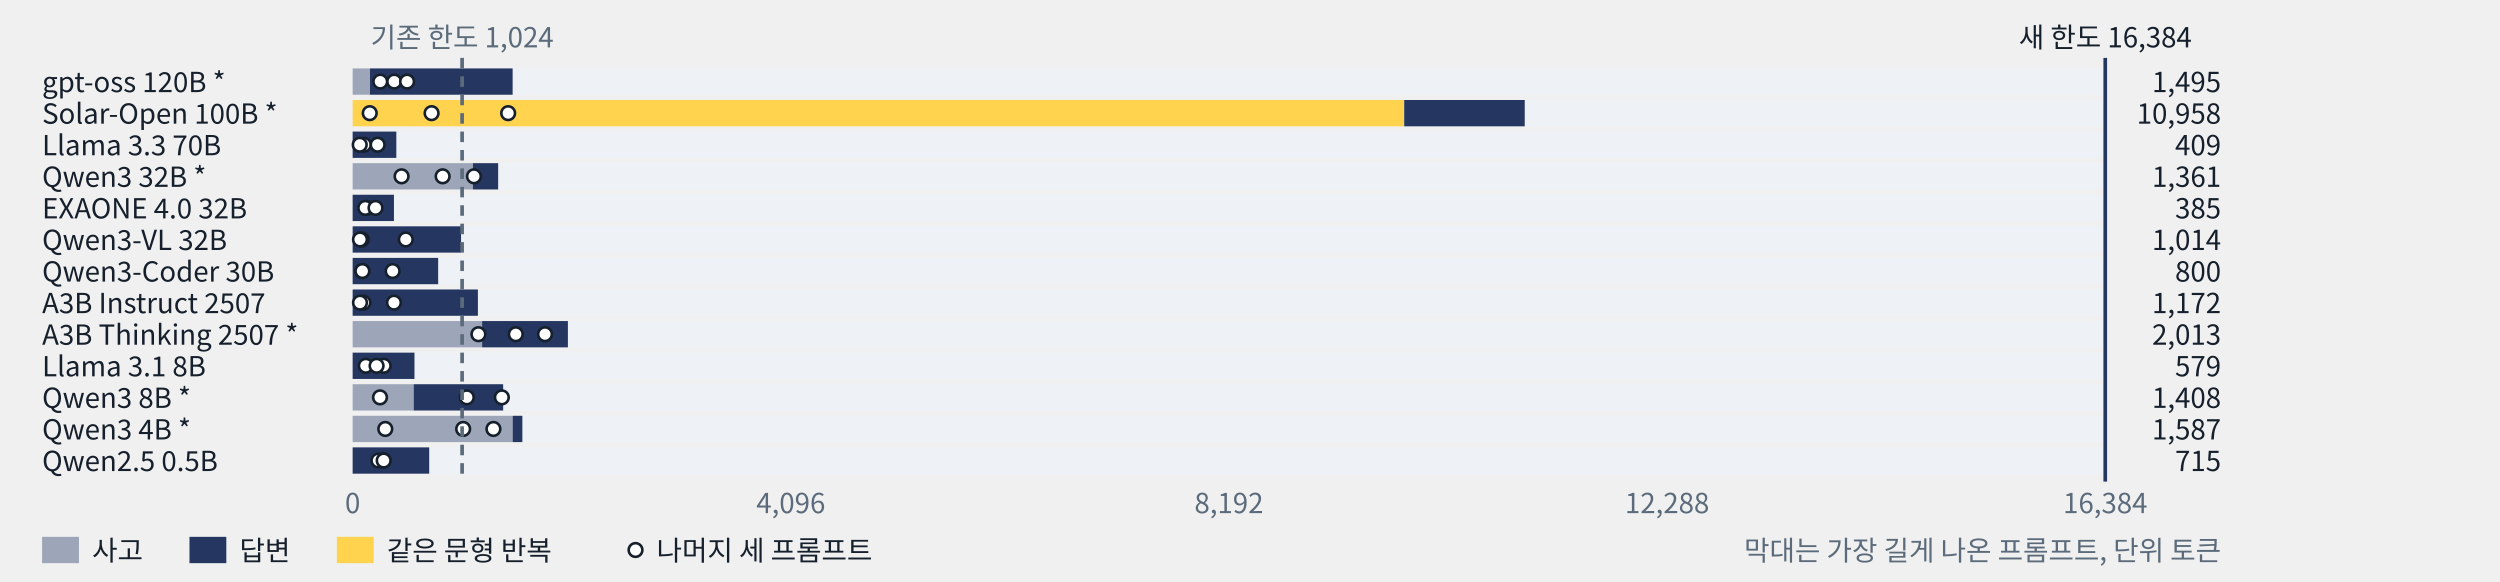
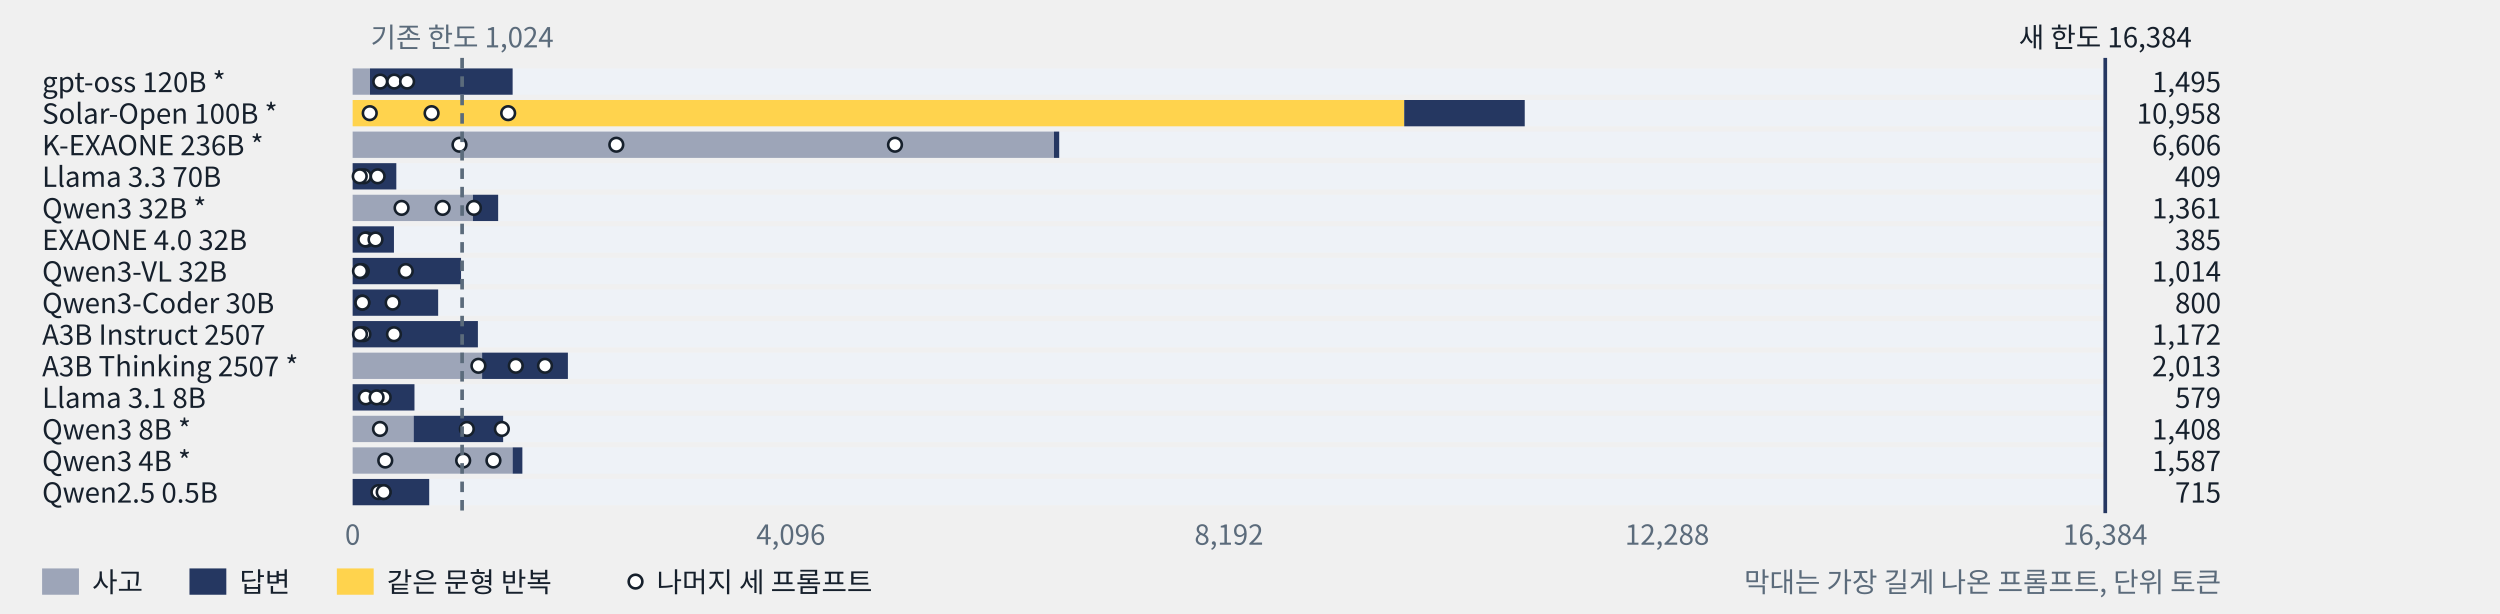
- <svg xmlns="http://www.w3.org/2000/svg" viewBox="0 0 950 221">
+ <svg xmlns="http://www.w3.org/2000/svg" viewBox="0 0 950 233">
  <g font-family="Noto Sans CJK KR">
    <text x="16" y="35" font-size="10.5" fill="#16202c">gpt-oss 120B *</text>
    <rect x="134" y="26" width="666" height="10" fill="#eef2f7" stroke="none" stroke-width="1" />
    <rect x="134" y="26" width="6.6" height="10" fill="#9da5b8" stroke="none" stroke-width="1" />
    <rect x="140.6" y="26" width="54.2" height="10" fill="#253761" stroke="none" stroke-width="1" />
    <circle cx="144.5" cy="31" r="2.6" fill="#ffffff" stroke="#16202c" stroke-width="1" />
    <circle cx="149.8" cy="31" r="2.6" fill="#ffffff" stroke="#16202c" stroke-width="1" />
    <circle cx="154.7" cy="31" r="2.6" fill="#ffffff" stroke="#16202c" stroke-width="1" />
    <text x="844" y="35" font-size="10.5" fill="#16202c" text-anchor="end">1,495</text>
    <text x="16" y="47" font-size="10.5" fill="#16202c">Solar-Open 100B *</text>
    <rect x="134" y="38" width="666" height="10" fill="#eef2f7" stroke="none" stroke-width="1" />
    <rect x="134" y="38" width="399.6" height="10" fill="#ffd34d" stroke="none" stroke-width="1" />
    <rect x="533.6" y="38" width="45.8" height="10" fill="#253761" stroke="none" stroke-width="1" />
    <circle cx="140.5" cy="43" r="2.6" fill="#ffffff" stroke="#16202c" stroke-width="1" />
    <circle cx="164.0" cy="43" r="2.6" fill="#ffffff" stroke="#16202c" stroke-width="1" />
    <circle cx="193.1" cy="43" r="2.6" fill="#ffffff" stroke="#16202c" stroke-width="1" />
    <text x="844" y="47" font-size="10.5" fill="#16202c" text-anchor="end">10,958</text>
-     <text x="16" y="59" font-size="10.5" fill="#16202c">Llama 3.3 70B</text>
+     <text x="16" y="59" font-size="10.5" fill="#16202c">K-EXAONE 236B *</text>
    <rect x="134" y="50" width="666" height="10" fill="#eef2f7" stroke="none" stroke-width="1" />
-     <rect x="134.0" y="50" width="16.6" height="10" fill="#253761" stroke="none" stroke-width="1" />
-     <circle cx="138.3" cy="55" r="2.6" fill="#ffffff" stroke="#16202c" stroke-width="1" />
-     <circle cx="136.7" cy="55" r="2.6" fill="#ffffff" stroke="#16202c" stroke-width="1" />
-     <circle cx="143.5" cy="55" r="2.6" fill="#ffffff" stroke="#16202c" stroke-width="1" />
-     <text x="844" y="59" font-size="10.5" fill="#16202c" text-anchor="end">409</text>
-     <text x="16" y="71" font-size="10.5" fill="#16202c">Qwen3 32B *</text>
+     <rect x="134" y="50" width="266.5" height="10" fill="#9da5b8" stroke="none" stroke-width="1" />
+     <rect x="400.5" y="50" width="2.0" height="10" fill="#253761" stroke="none" stroke-width="1" />
+     <circle cx="340.1" cy="55" r="2.6" fill="#ffffff" stroke="#16202c" stroke-width="1" />
+     <circle cx="174.6" cy="55" r="2.6" fill="#ffffff" stroke="#16202c" stroke-width="1" />
+     <circle cx="234.2" cy="55" r="2.6" fill="#ffffff" stroke="#16202c" stroke-width="1" />
+     <text x="844" y="59" font-size="10.5" fill="#16202c" text-anchor="end">6,606</text>
+     <text x="16" y="71" font-size="10.5" fill="#16202c">Llama 3.3 70B</text>
    <rect x="134" y="62" width="666" height="10" fill="#eef2f7" stroke="none" stroke-width="1" />
-     <rect x="134" y="62" width="45.7" height="10" fill="#9da5b8" stroke="none" stroke-width="1" />
-     <rect x="179.7" y="62" width="9.6" height="10" fill="#253761" stroke="none" stroke-width="1" />
-     <circle cx="152.6" cy="67" r="2.6" fill="#ffffff" stroke="#16202c" stroke-width="1" />
-     <circle cx="168.2" cy="67" r="2.6" fill="#ffffff" stroke="#16202c" stroke-width="1" />
-     <circle cx="180.1" cy="67" r="2.6" fill="#ffffff" stroke="#16202c" stroke-width="1" />
-     <text x="844" y="71" font-size="10.5" fill="#16202c" text-anchor="end">1,361</text>
-     <text x="16" y="83" font-size="10.5" fill="#16202c">EXAONE 4.0 32B</text>
+     <rect x="134.0" y="62" width="16.6" height="10" fill="#253761" stroke="none" stroke-width="1" />
+     <circle cx="138.3" cy="67" r="2.6" fill="#ffffff" stroke="#16202c" stroke-width="1" />
+     <circle cx="136.7" cy="67" r="2.6" fill="#ffffff" stroke="#16202c" stroke-width="1" />
+     <circle cx="143.5" cy="67" r="2.6" fill="#ffffff" stroke="#16202c" stroke-width="1" />
+     <text x="844" y="71" font-size="10.5" fill="#16202c" text-anchor="end">409</text>
+     <text x="16" y="83" font-size="10.5" fill="#16202c">Qwen3 32B *</text>
    <rect x="134" y="74" width="666" height="10" fill="#eef2f7" stroke="none" stroke-width="1" />
-     <rect x="134.0" y="74" width="15.7" height="10" fill="#253761" stroke="none" stroke-width="1" />
-     <circle cx="139.4" cy="79" r="2.6" fill="#ffffff" stroke="#16202c" stroke-width="1" />
-     <circle cx="138.8" cy="79" r="2.6" fill="#ffffff" stroke="#16202c" stroke-width="1" />
-     <circle cx="142.7" cy="79" r="2.6" fill="#ffffff" stroke="#16202c" stroke-width="1" />
-     <text x="844" y="83" font-size="10.5" fill="#16202c" text-anchor="end">385</text>
-     <text x="16" y="95" font-size="10.5" fill="#16202c">Qwen3-VL 32B</text>
+     <rect x="134" y="74" width="45.7" height="10" fill="#9da5b8" stroke="none" stroke-width="1" />
+     <rect x="179.7" y="74" width="9.6" height="10" fill="#253761" stroke="none" stroke-width="1" />
+     <circle cx="152.6" cy="79" r="2.6" fill="#ffffff" stroke="#16202c" stroke-width="1" />
+     <circle cx="168.2" cy="79" r="2.6" fill="#ffffff" stroke="#16202c" stroke-width="1" />
+     <circle cx="180.1" cy="79" r="2.6" fill="#ffffff" stroke="#16202c" stroke-width="1" />
+     <text x="844" y="83" font-size="10.5" fill="#16202c" text-anchor="end">1,361</text>
+     <text x="16" y="95" font-size="10.5" fill="#16202c">EXAONE 4.0 32B</text>
    <rect x="134" y="86" width="666" height="10" fill="#eef2f7" stroke="none" stroke-width="1" />
-     <rect x="134.0" y="86" width="41.2" height="10" fill="#253761" stroke="none" stroke-width="1" />
-     <circle cx="137.5" cy="91" r="2.6" fill="#ffffff" stroke="#16202c" stroke-width="1" />
-     <circle cx="136.8" cy="91" r="2.6" fill="#ffffff" stroke="#16202c" stroke-width="1" />
-     <circle cx="154.2" cy="91" r="2.6" fill="#ffffff" stroke="#16202c" stroke-width="1" />
-     <text x="844" y="95" font-size="10.5" fill="#16202c" text-anchor="end">1,014</text>
-     <text x="16" y="107" font-size="10.5" fill="#16202c">Qwen3-Coder 30B</text>
+     <rect x="134.0" y="86" width="15.7" height="10" fill="#253761" stroke="none" stroke-width="1" />
+     <circle cx="139.4" cy="91" r="2.6" fill="#ffffff" stroke="#16202c" stroke-width="1" />
+     <circle cx="138.8" cy="91" r="2.6" fill="#ffffff" stroke="#16202c" stroke-width="1" />
+     <circle cx="142.7" cy="91" r="2.6" fill="#ffffff" stroke="#16202c" stroke-width="1" />
+     <text x="844" y="95" font-size="10.5" fill="#16202c" text-anchor="end">385</text>
+     <text x="16" y="107" font-size="10.5" fill="#16202c">Qwen3-VL 32B</text>
    <rect x="134" y="98" width="666" height="10" fill="#eef2f7" stroke="none" stroke-width="1" />
-     <rect x="134.0" y="98" width="32.5" height="10" fill="#253761" stroke="none" stroke-width="1" />
-     <circle cx="137.7" cy="103" r="2.6" fill="#ffffff" stroke="#16202c" stroke-width="1" />
-     <circle cx="137.7" cy="103" r="2.6" fill="#ffffff" stroke="#16202c" stroke-width="1" />
-     <circle cx="149.2" cy="103" r="2.6" fill="#ffffff" stroke="#16202c" stroke-width="1" />
-     <text x="844" y="107" font-size="10.5" fill="#16202c" text-anchor="end">800</text>
-     <text x="16" y="119" font-size="10.5" fill="#16202c">A3B Instruct 2507</text>
+     <rect x="134.0" y="98" width="41.2" height="10" fill="#253761" stroke="none" stroke-width="1" />
+     <circle cx="137.5" cy="103" r="2.6" fill="#ffffff" stroke="#16202c" stroke-width="1" />
+     <circle cx="136.8" cy="103" r="2.6" fill="#ffffff" stroke="#16202c" stroke-width="1" />
+     <circle cx="154.2" cy="103" r="2.6" fill="#ffffff" stroke="#16202c" stroke-width="1" />
+     <text x="844" y="107" font-size="10.5" fill="#16202c" text-anchor="end">1,014</text>
+     <text x="16" y="119" font-size="10.5" fill="#16202c">Qwen3-Coder 30B</text>
    <rect x="134" y="110" width="666" height="10" fill="#eef2f7" stroke="none" stroke-width="1" />
-     <rect x="134.0" y="110" width="47.6" height="10" fill="#253761" stroke="none" stroke-width="1" />
-     <circle cx="138.1" cy="115" r="2.6" fill="#ffffff" stroke="#16202c" stroke-width="1" />
-     <circle cx="136.8" cy="115" r="2.6" fill="#ffffff" stroke="#16202c" stroke-width="1" />
-     <circle cx="149.7" cy="115" r="2.6" fill="#ffffff" stroke="#16202c" stroke-width="1" />
-     <text x="844" y="119" font-size="10.5" fill="#16202c" text-anchor="end">1,172</text>
-     <text x="16" y="131" font-size="10.5" fill="#16202c">A3B Thinking 2507 *</text>
+     <rect x="134.0" y="110" width="32.5" height="10" fill="#253761" stroke="none" stroke-width="1" />
+     <circle cx="137.7" cy="115" r="2.6" fill="#ffffff" stroke="#16202c" stroke-width="1" />
+     <circle cx="137.7" cy="115" r="2.6" fill="#ffffff" stroke="#16202c" stroke-width="1" />
+     <circle cx="149.2" cy="115" r="2.6" fill="#ffffff" stroke="#16202c" stroke-width="1" />
+     <text x="844" y="119" font-size="10.5" fill="#16202c" text-anchor="end">800</text>
+     <text x="16" y="131" font-size="10.5" fill="#16202c">A3B Instruct 2507</text>
    <rect x="134" y="122" width="666" height="10" fill="#eef2f7" stroke="none" stroke-width="1" />
-     <rect x="134" y="122" width="49.2" height="10" fill="#9da5b8" stroke="none" stroke-width="1" />
-     <rect x="183.2" y="122" width="32.6" height="10" fill="#253761" stroke="none" stroke-width="1" />
-     <circle cx="196.0" cy="127" r="2.6" fill="#ffffff" stroke="#16202c" stroke-width="1" />
-     <circle cx="181.8" cy="127" r="2.6" fill="#ffffff" stroke="#16202c" stroke-width="1" />
-     <circle cx="207.1" cy="127" r="2.6" fill="#ffffff" stroke="#16202c" stroke-width="1" />
-     <text x="844" y="131" font-size="10.5" fill="#16202c" text-anchor="end">2,013</text>
-     <text x="16" y="143" font-size="10.5" fill="#16202c">Llama 3.1 8B</text>
+     <rect x="134.0" y="122" width="47.6" height="10" fill="#253761" stroke="none" stroke-width="1" />
+     <circle cx="138.1" cy="127" r="2.6" fill="#ffffff" stroke="#16202c" stroke-width="1" />
+     <circle cx="136.8" cy="127" r="2.6" fill="#ffffff" stroke="#16202c" stroke-width="1" />
+     <circle cx="149.7" cy="127" r="2.6" fill="#ffffff" stroke="#16202c" stroke-width="1" />
+     <text x="844" y="131" font-size="10.5" fill="#16202c" text-anchor="end">1,172</text>
+     <text x="16" y="143" font-size="10.5" fill="#16202c">A3B Thinking 2507 *</text>
    <rect x="134" y="134" width="666" height="10" fill="#eef2f7" stroke="none" stroke-width="1" />
-     <rect x="134.0" y="134" width="23.5" height="10" fill="#253761" stroke="none" stroke-width="1" />
-     <circle cx="139.0" cy="139" r="2.6" fill="#ffffff" stroke="#16202c" stroke-width="1" />
-     <circle cx="145.8" cy="139" r="2.6" fill="#ffffff" stroke="#16202c" stroke-width="1" />
-     <circle cx="143.1" cy="139" r="2.6" fill="#ffffff" stroke="#16202c" stroke-width="1" />
-     <text x="844" y="143" font-size="10.5" fill="#16202c" text-anchor="end">579</text>
-     <text x="16" y="155" font-size="10.5" fill="#16202c">Qwen3 8B *</text>
+     <rect x="134" y="134" width="49.2" height="10" fill="#9da5b8" stroke="none" stroke-width="1" />
+     <rect x="183.2" y="134" width="32.6" height="10" fill="#253761" stroke="none" stroke-width="1" />
+     <circle cx="196.0" cy="139" r="2.6" fill="#ffffff" stroke="#16202c" stroke-width="1" />
+     <circle cx="181.8" cy="139" r="2.6" fill="#ffffff" stroke="#16202c" stroke-width="1" />
+     <circle cx="207.1" cy="139" r="2.6" fill="#ffffff" stroke="#16202c" stroke-width="1" />
+     <text x="844" y="143" font-size="10.5" fill="#16202c" text-anchor="end">2,013</text>
+     <text x="16" y="155" font-size="10.5" fill="#16202c">Llama 3.1 8B</text>
    <rect x="134" y="146" width="666" height="10" fill="#eef2f7" stroke="none" stroke-width="1" />
-     <rect x="134" y="146" width="23.2" height="10" fill="#9da5b8" stroke="none" stroke-width="1" />
-     <rect x="157.2" y="146" width="34.0" height="10" fill="#253761" stroke="none" stroke-width="1" />
-     <circle cx="144.4" cy="151" r="2.6" fill="#ffffff" stroke="#16202c" stroke-width="1" />
-     <circle cx="190.7" cy="151" r="2.6" fill="#ffffff" stroke="#16202c" stroke-width="1" />
-     <circle cx="177.4" cy="151" r="2.6" fill="#ffffff" stroke="#16202c" stroke-width="1" />
-     <text x="844" y="155" font-size="10.5" fill="#16202c" text-anchor="end">1,408</text>
-     <text x="16" y="167" font-size="10.5" fill="#16202c">Qwen3 4B *</text>
+     <rect x="134.0" y="146" width="23.5" height="10" fill="#253761" stroke="none" stroke-width="1" />
+     <circle cx="139.0" cy="151" r="2.6" fill="#ffffff" stroke="#16202c" stroke-width="1" />
+     <circle cx="145.8" cy="151" r="2.6" fill="#ffffff" stroke="#16202c" stroke-width="1" />
+     <circle cx="143.1" cy="151" r="2.6" fill="#ffffff" stroke="#16202c" stroke-width="1" />
+     <text x="844" y="155" font-size="10.5" fill="#16202c" text-anchor="end">579</text>
+     <text x="16" y="167" font-size="10.5" fill="#16202c">Qwen3 8B *</text>
    <rect x="134" y="158" width="666" height="10" fill="#eef2f7" stroke="none" stroke-width="1" />
-     <rect x="134" y="158" width="60.8" height="10" fill="#9da5b8" stroke="none" stroke-width="1" />
-     <rect x="194.8" y="158" width="3.7" height="10" fill="#253761" stroke="none" stroke-width="1" />
-     <circle cx="146.4" cy="163" r="2.6" fill="#ffffff" stroke="#16202c" stroke-width="1" />
-     <circle cx="176.0" cy="163" r="2.6" fill="#ffffff" stroke="#16202c" stroke-width="1" />
-     <circle cx="187.5" cy="163" r="2.6" fill="#ffffff" stroke="#16202c" stroke-width="1" />
-     <text x="844" y="167" font-size="10.5" fill="#16202c" text-anchor="end">1,587</text>
-     <text x="16" y="179" font-size="10.5" fill="#16202c">Qwen2.5 0.5B</text>
+     <rect x="134" y="158" width="23.2" height="10" fill="#9da5b8" stroke="none" stroke-width="1" />
+     <rect x="157.2" y="158" width="34.0" height="10" fill="#253761" stroke="none" stroke-width="1" />
+     <circle cx="144.4" cy="163" r="2.6" fill="#ffffff" stroke="#16202c" stroke-width="1" />
+     <circle cx="190.7" cy="163" r="2.6" fill="#ffffff" stroke="#16202c" stroke-width="1" />
+     <circle cx="177.4" cy="163" r="2.6" fill="#ffffff" stroke="#16202c" stroke-width="1" />
+     <text x="844" y="167" font-size="10.5" fill="#16202c" text-anchor="end">1,408</text>
+     <text x="16" y="179" font-size="10.5" fill="#16202c">Qwen3 4B *</text>
    <rect x="134" y="170" width="666" height="10" fill="#eef2f7" stroke="none" stroke-width="1" />
-     <rect x="134.0" y="170" width="29.1" height="10" fill="#253761" stroke="none" stroke-width="1" />
-     <circle cx="145.7" cy="175" r="2.6" fill="#ffffff" stroke="#16202c" stroke-width="1" />
-     <circle cx="143.8" cy="175" r="2.6" fill="#ffffff" stroke="#16202c" stroke-width="1" />
-     <circle cx="145.8" cy="175" r="2.6" fill="#ffffff" stroke="#16202c" stroke-width="1" />
-     <text x="844" y="179" font-size="10.5" fill="#16202c" text-anchor="end">715</text>
-     <line x1="175.6" y1="22" x2="175.6" y2="183" stroke="#5b6b7b" stroke-width="1.4" stroke-dasharray="4,3" />
+     <rect x="134" y="170" width="60.8" height="10" fill="#9da5b8" stroke="none" stroke-width="1" />
+     <rect x="194.8" y="170" width="3.7" height="10" fill="#253761" stroke="none" stroke-width="1" />
+     <circle cx="146.4" cy="175" r="2.6" fill="#ffffff" stroke="#16202c" stroke-width="1" />
+     <circle cx="176.0" cy="175" r="2.6" fill="#ffffff" stroke="#16202c" stroke-width="1" />
+     <circle cx="187.5" cy="175" r="2.6" fill="#ffffff" stroke="#16202c" stroke-width="1" />
+     <text x="844" y="179" font-size="10.5" fill="#16202c" text-anchor="end">1,587</text>
+     <text x="16" y="191" font-size="10.5" fill="#16202c">Qwen2.5 0.5B</text>
+     <rect x="134" y="182" width="666" height="10" fill="#eef2f7" stroke="none" stroke-width="1" />
+     <rect x="134.0" y="182" width="29.1" height="10" fill="#253761" stroke="none" stroke-width="1" />
+     <circle cx="145.7" cy="187" r="2.6" fill="#ffffff" stroke="#16202c" stroke-width="1" />
+     <circle cx="143.8" cy="187" r="2.6" fill="#ffffff" stroke="#16202c" stroke-width="1" />
+     <circle cx="145.8" cy="187" r="2.6" fill="#ffffff" stroke="#16202c" stroke-width="1" />
+     <text x="844" y="191" font-size="10.5" fill="#16202c" text-anchor="end">715</text>
+     <line x1="175.6" y1="22" x2="175.6" y2="195" stroke="#5b6b7b" stroke-width="1.4" stroke-dasharray="4,3" />
    <text x="175.6" y="18" font-size="10.5" fill="#5b6b7b" text-anchor="middle">기존 한도 1,024</text>
-     <line x1="800.0" y1="22" x2="800.0" y2="183" stroke="#253761" stroke-width="1.4" />
+     <line x1="800.0" y1="22" x2="800.0" y2="195" stroke="#253761" stroke-width="1.4" />
    <text x="800.0" y="18" font-size="10.5" fill="#16202c" text-anchor="middle">새 한도 16,384</text>
-     <text x="134.0" y="195" font-size="10.5" fill="#5b6b7b" text-anchor="middle">0</text>
-     <text x="300.5" y="195" font-size="10.5" fill="#5b6b7b" text-anchor="middle">4,096</text>
-     <text x="467.0" y="195" font-size="10.5" fill="#5b6b7b" text-anchor="middle">8,192</text>
-     <text x="633.5" y="195" font-size="10.5" fill="#5b6b7b" text-anchor="middle">12,288</text>
-     <text x="800.0" y="195" font-size="10.5" fill="#5b6b7b" text-anchor="middle">16,384</text>
-     <rect x="16" y="204" width="14" height="10" fill="#9da5b8" stroke="none" stroke-width="1" />
-     <text x="35" y="213" font-size="10.5" fill="#16202c">사고</text>
-     <rect x="72.0" y="204" width="14" height="10" fill="#253761" stroke="none" stroke-width="1" />
-     <text x="91.0" y="213" font-size="10.5" fill="#16202c">답변</text>
-     <rect x="128.0" y="204" width="14" height="10" fill="#ffd34d" stroke="none" stroke-width="1" />
-     <text x="147.0" y="213" font-size="10.5" fill="#16202c">같은 문형 반복</text>
-     <circle cx="241.5" cy="209" r="2.6" fill="#ffffff" stroke="#16202c" stroke-width="1" />
-     <text x="249.5" y="213" font-size="10.5" fill="#16202c">나머지 세 프롬프트</text>
-     <text x="844" y="213" font-size="10.5" fill="#5b6b7b" text-anchor="end">막대는 가장 길게 나온 프롬프트, 단위 토큰</text>
+     <text x="134.0" y="207" font-size="10.5" fill="#5b6b7b" text-anchor="middle">0</text>
+     <text x="300.5" y="207" font-size="10.5" fill="#5b6b7b" text-anchor="middle">4,096</text>
+     <text x="467.0" y="207" font-size="10.5" fill="#5b6b7b" text-anchor="middle">8,192</text>
+     <text x="633.5" y="207" font-size="10.5" fill="#5b6b7b" text-anchor="middle">12,288</text>
+     <text x="800.0" y="207" font-size="10.5" fill="#5b6b7b" text-anchor="middle">16,384</text>
+     <rect x="16" y="216" width="14" height="10" fill="#9da5b8" stroke="none" stroke-width="1" />
+     <text x="35" y="225" font-size="10.5" fill="#16202c">사고</text>
+     <rect x="72.0" y="216" width="14" height="10" fill="#253761" stroke="none" stroke-width="1" />
+     <text x="91.0" y="225" font-size="10.5" fill="#16202c">답변</text>
+     <rect x="128.0" y="216" width="14" height="10" fill="#ffd34d" stroke="none" stroke-width="1" />
+     <text x="147.0" y="225" font-size="10.5" fill="#16202c">같은 문형 반복</text>
+     <circle cx="241.5" cy="221" r="2.6" fill="#ffffff" stroke="#16202c" stroke-width="1" />
+     <text x="249.5" y="225" font-size="10.5" fill="#16202c">나머지 세 프롬프트</text>
+     <text x="844" y="225" font-size="10.5" fill="#5b6b7b" text-anchor="end">막대는 가장 길게 나온 프롬프트, 단위 토큰</text>
  </g>
</svg>
